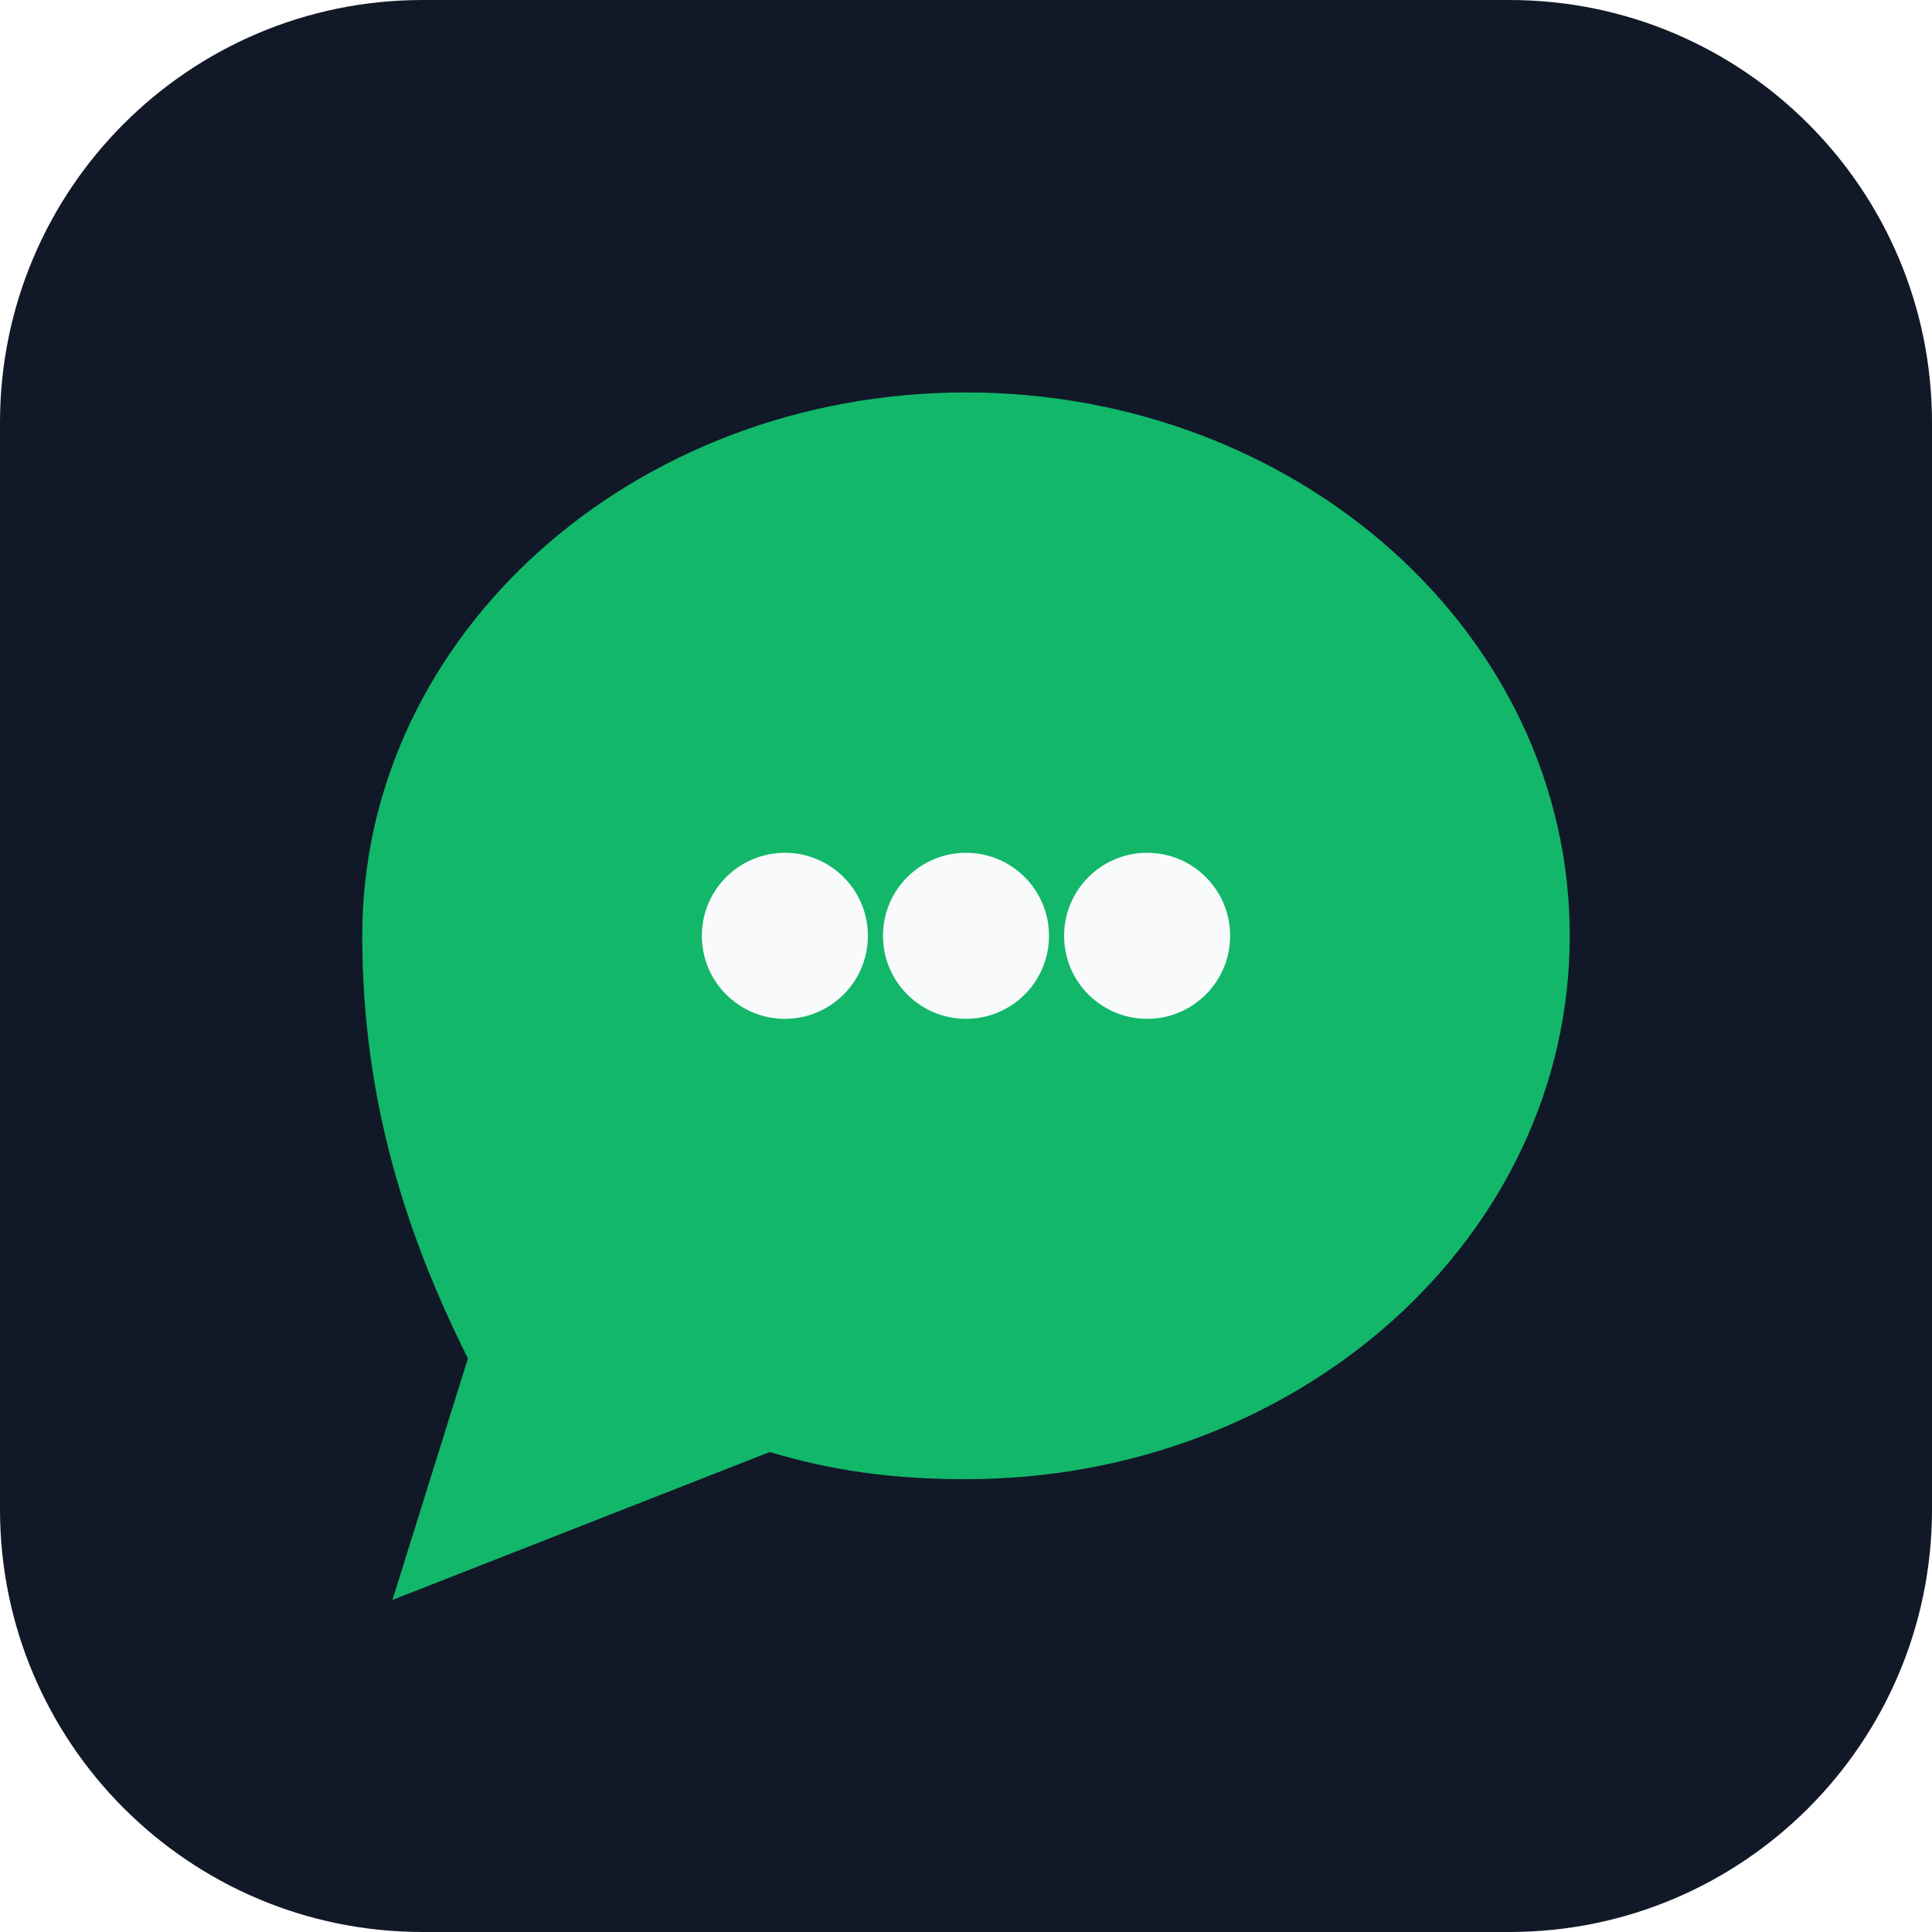
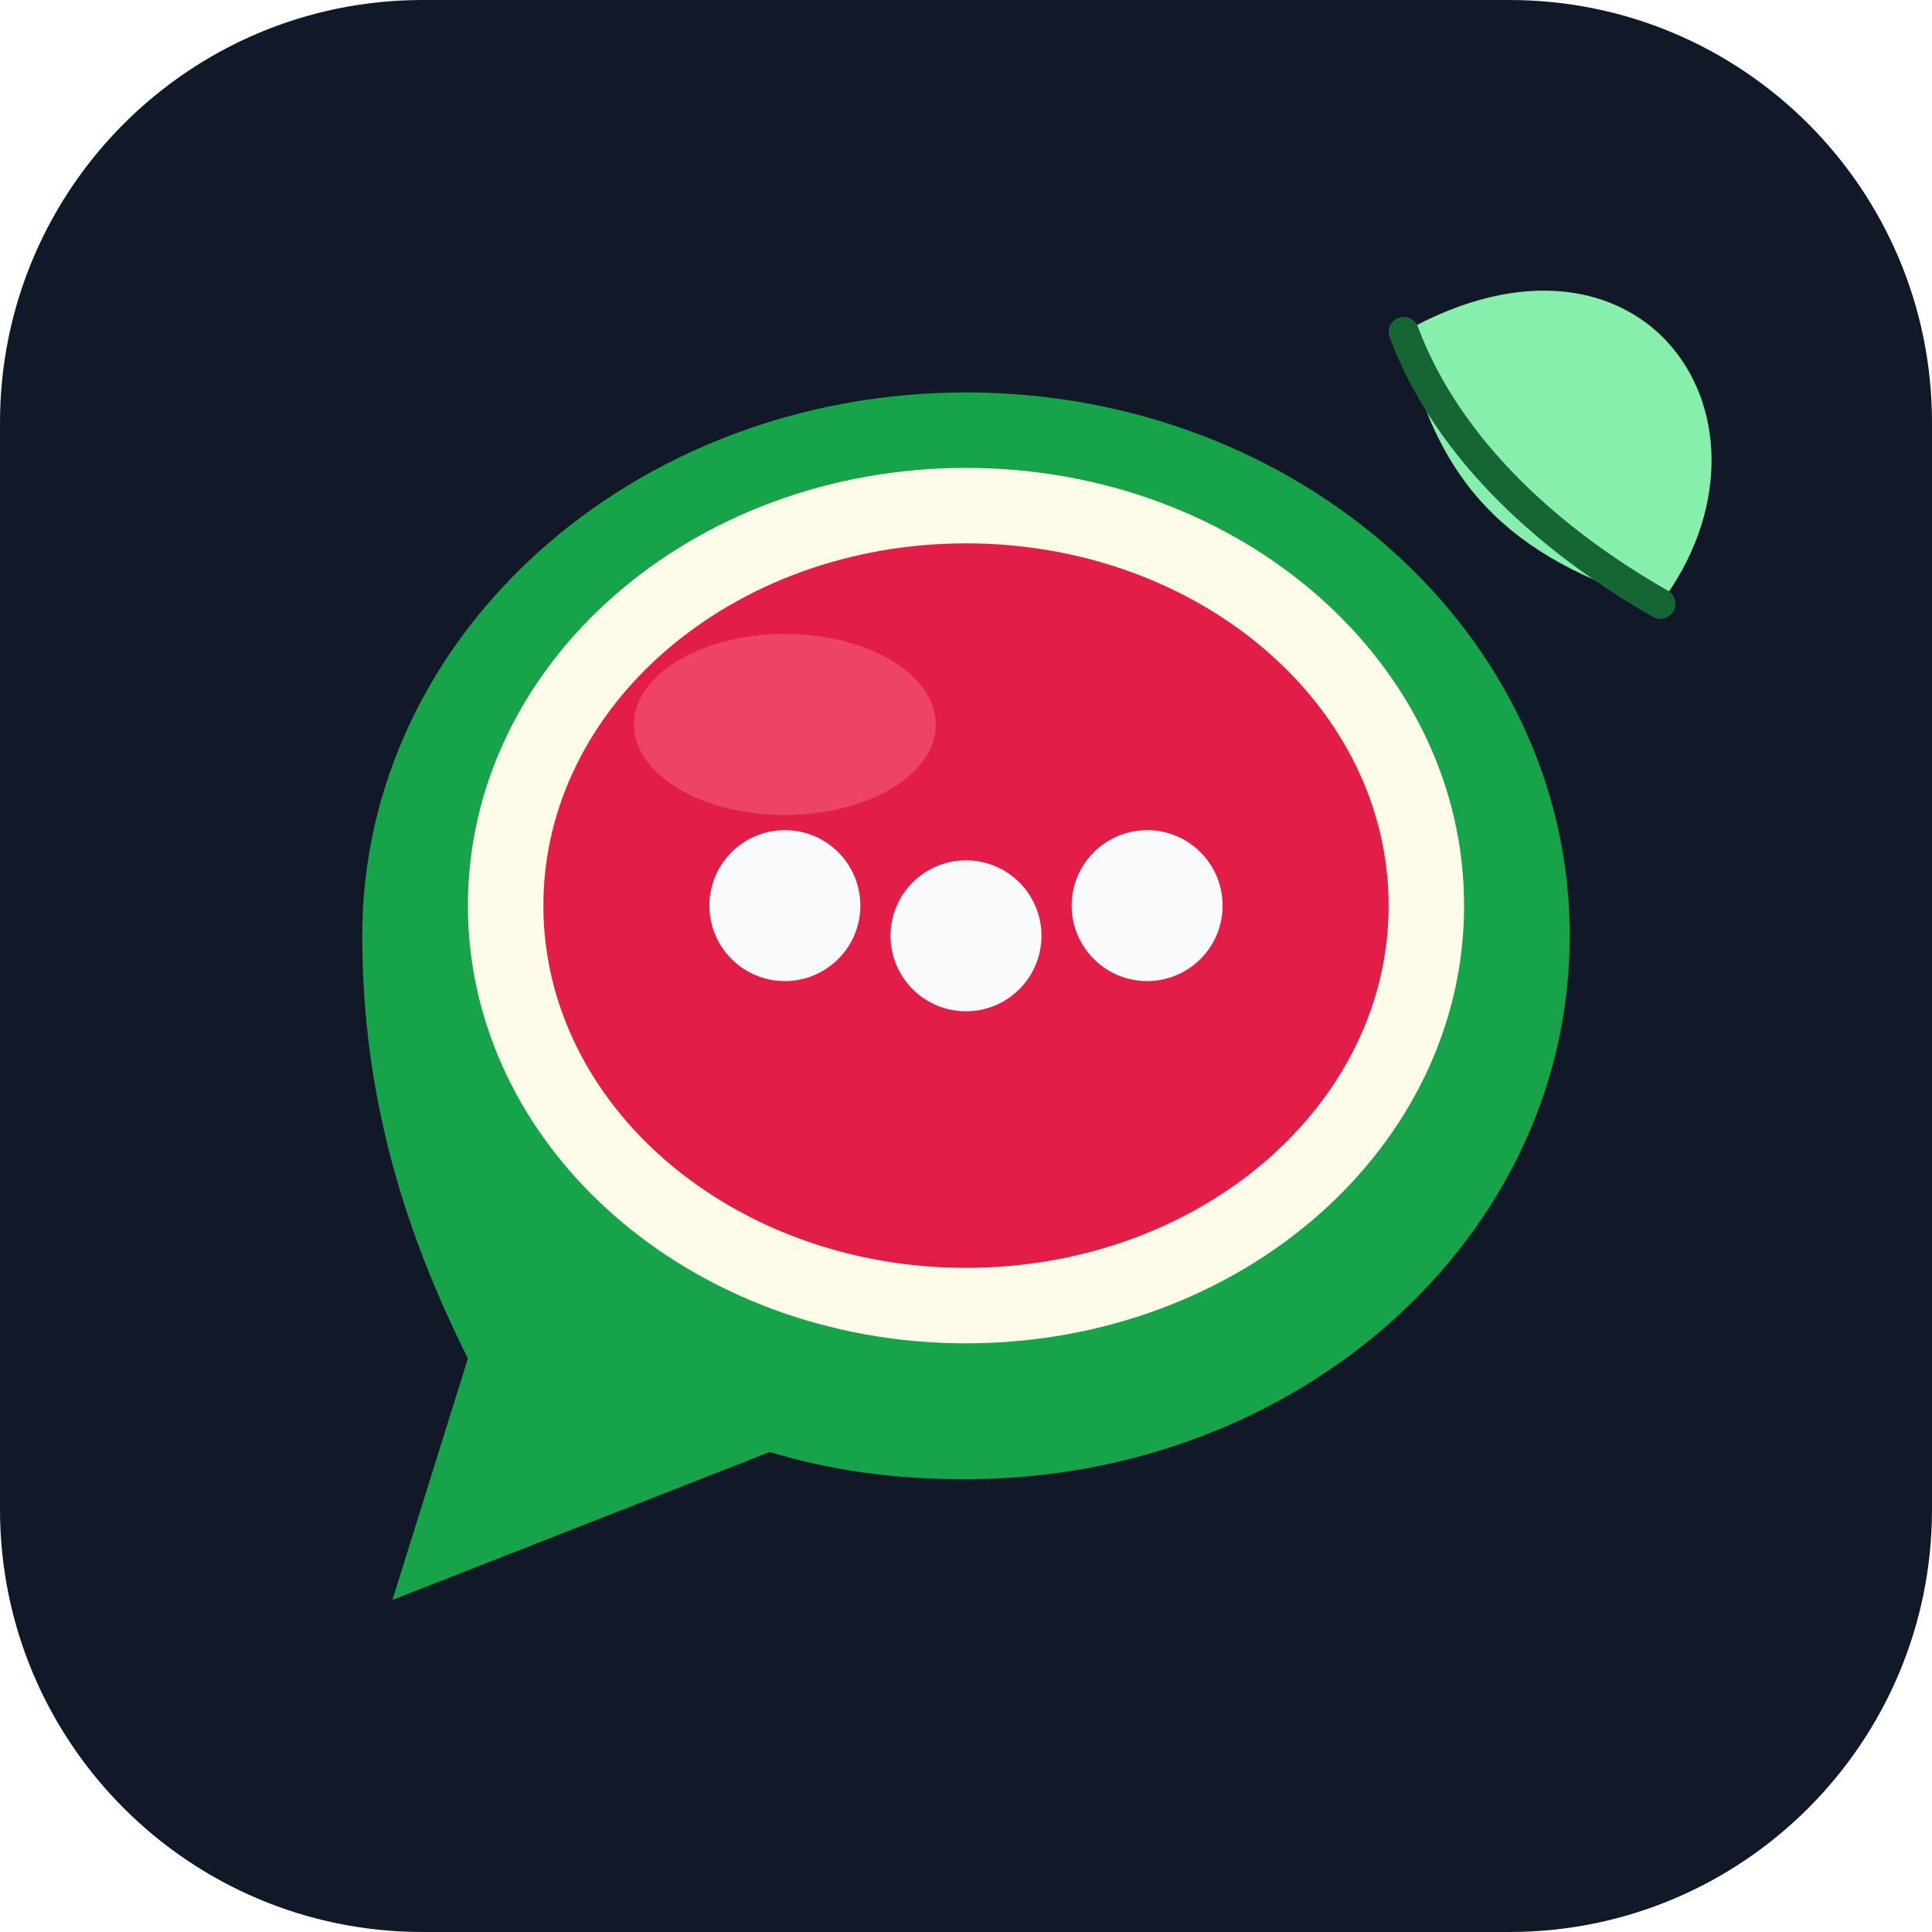
- <svg xmlns="http://www.w3.org/2000/svg" viewBox="0 0 128 128">
+ <svg xmlns="http://www.w3.org/2000/svg" viewBox="0 0 128 128" role="img" aria-label="技术瓜群流">
  <rect width="128" height="128" rx="28" fill="#111827" />
-   <path d="M24 62c0-20 18-36 40-36s40 16 40 36-18 36-40 36c-5 0-9-.6-13-1.8L26 106l5-16C27 82 24 73 24 62z" fill="#12B76A" />
-   <circle cx="52" cy="62" r="5.5" fill="#F8FAFC" />
-   <circle cx="64" cy="62" r="5.5" fill="#F8FAFC" />
-   <circle cx="76" cy="62" r="5.5" fill="#F8FAFC" />
+   <path d="M24 62c0-20 18-36 40-36s40 16 40 36-18 36-40 36c-5 0-9-.6-13-1.8L26 106l5-16C27 82 24 73 24 62z" fill="#16a34a" />
+   <ellipse cx="64" cy="60" rx="33" ry="29" fill="#fefce8" />
+   <ellipse cx="64" cy="60" rx="28" ry="24" fill="#e11d48" />
+   <ellipse cx="52" cy="48" rx="10" ry="6" fill="#fb7185" opacity=".45" />
+   <circle cx="52" cy="60" r="5" fill="#f8fafc" />
+   <circle cx="64" cy="62" r="5" fill="#f8fafc" />
+   <circle cx="76" cy="60" r="5" fill="#f8fafc" />
+   <path d="M93 22c16-9 26 6 17 18-10-3-15-8-17-18z" fill="#86efac" />
+   <path d="M93 22c3 8 10 14 17 18" fill="none" stroke="#166534" stroke-width="2" stroke-linecap="round" />
</svg>
